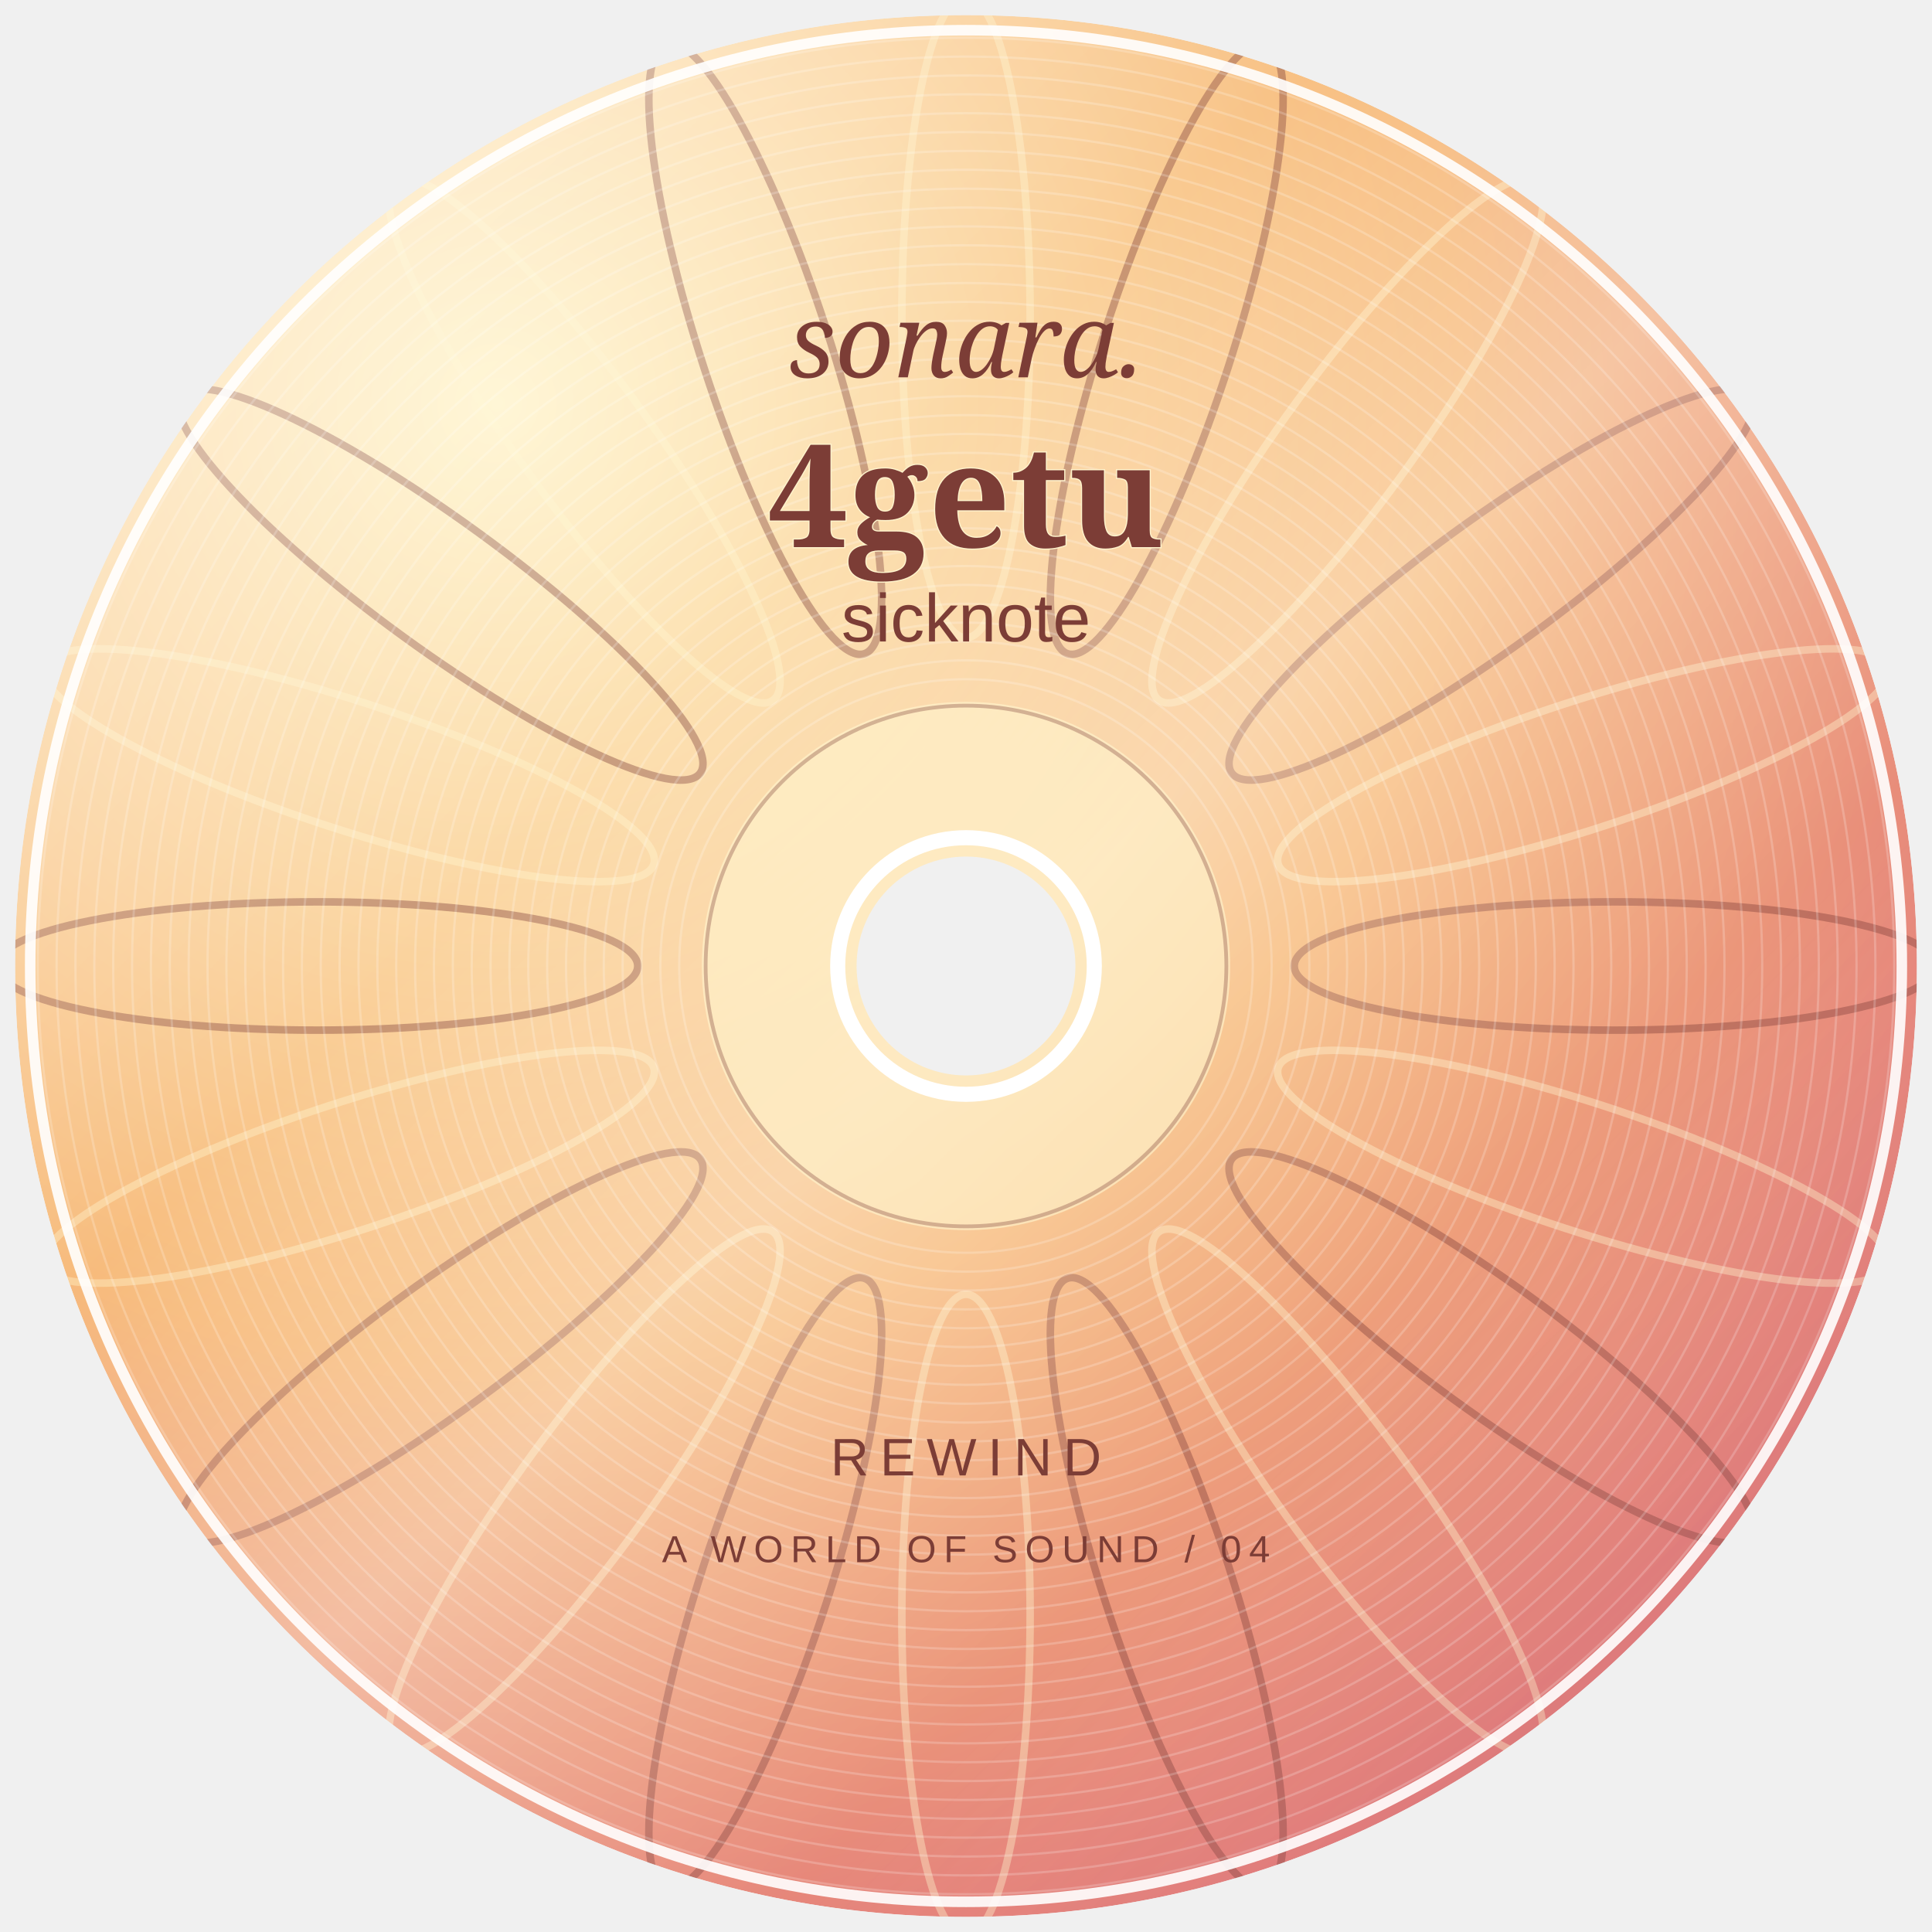
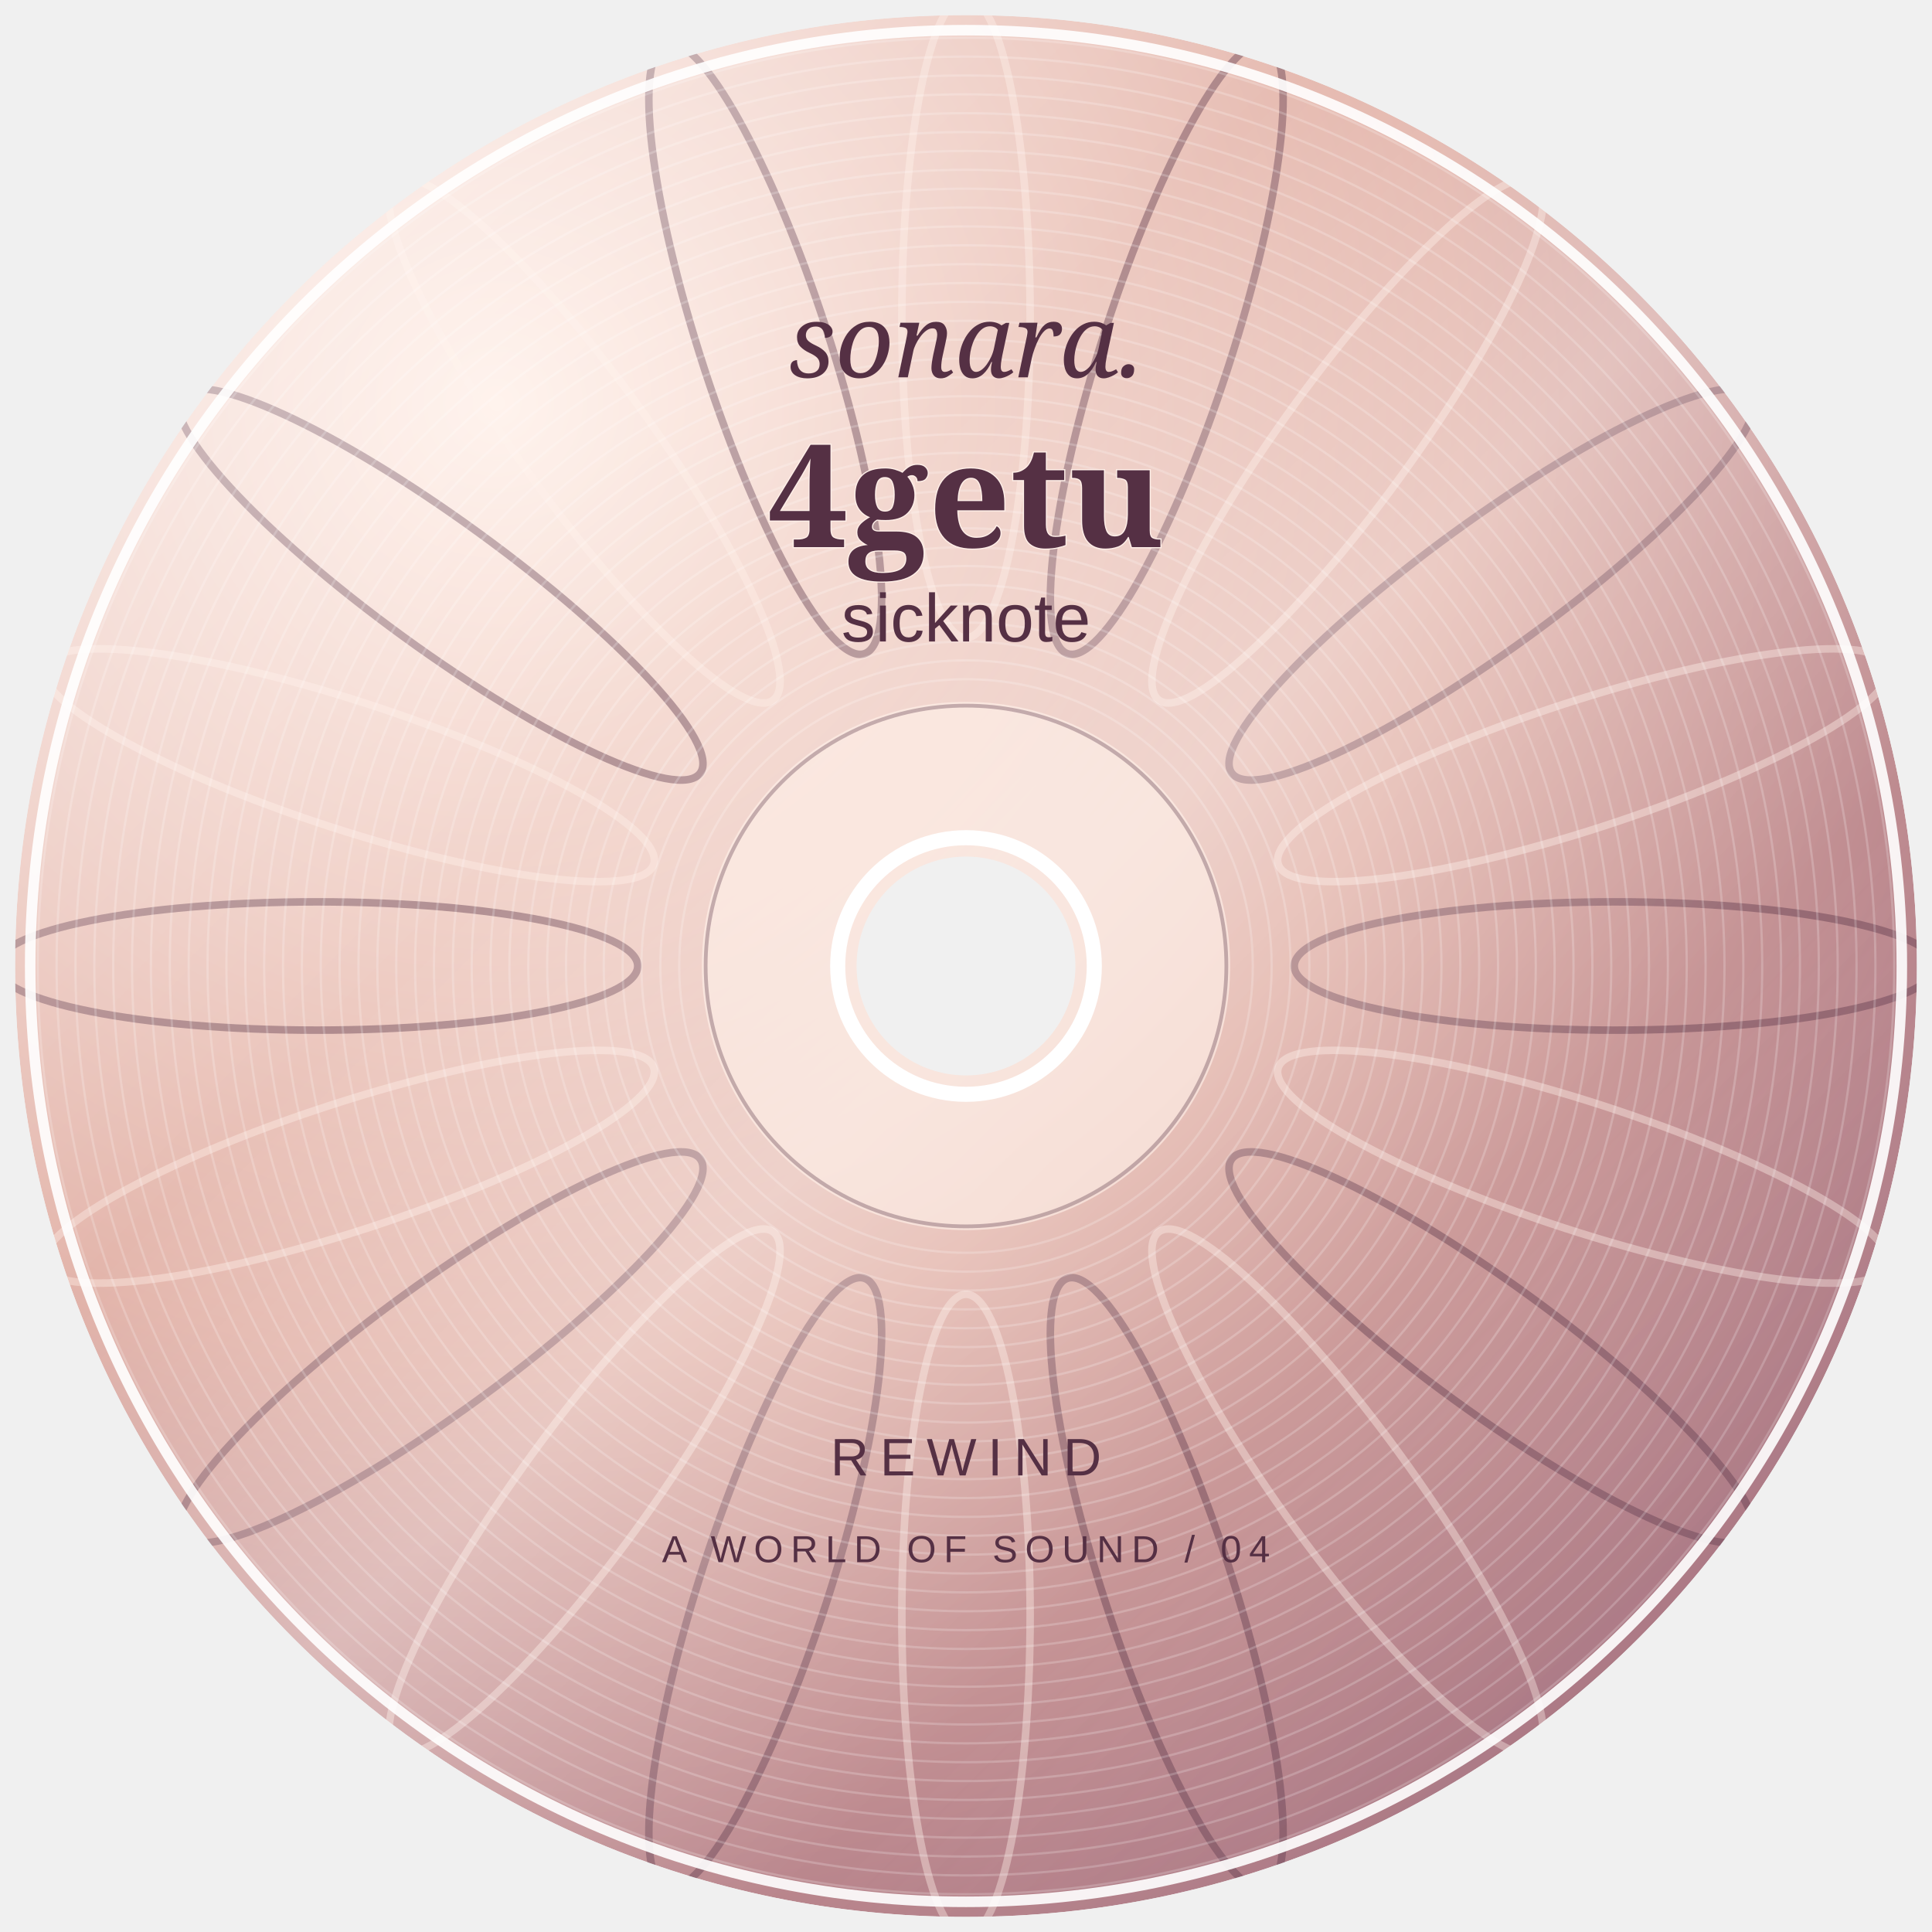
<svg xmlns="http://www.w3.org/2000/svg" width="512" height="512" viewBox="0 0 512 512">
  <defs>
    <radialGradient id="base" cx="25%" cy="20%" r="90%">
-       <stop stop-color="#fff4cd" />
-       <stop offset=".57" stop-color="#f7bb7c" />
-       <stop offset="1" stop-color="#e17779" />
+       <stop stop-color="#fff0e9" />
+       <stop offset=".57" stop-color="#e3b5ab" />
+       <stop offset="1" stop-color="#ac7783" />
    </radialGradient>
    <linearGradient id="shine" x1="0" y1="0" x2="1" y2="1">
      <stop stop-color="white" stop-opacity=".5" />
      <stop offset=".35" stop-color="white" stop-opacity="0" />
      <stop offset=".51" stop-color="white" stop-opacity=".30" />
      <stop offset=".7" stop-color="white" stop-opacity="0" />
-       <stop offset="1" stop-color="#7c3d36" stop-opacity=".16" />
+       <stop offset="1" stop-color="#553044" stop-opacity=".16" />
    </linearGradient>
    <mask id="cut">
      <circle cx="256" cy="256" r="252" fill="white" />
      <circle cx="256" cy="256" r="29" fill="black" />
    </mask>
    <filter id="mist">
      <feGaussianBlur stdDeviation="23" />
    </filter>
  </defs>
  <g mask="url(#cut)">
    <circle cx="256" cy="256" r="252" fill="url(#base)" />
-     <ellipse cx="428.0" cy="256.0" rx="17" ry="85" transform="rotate(90 428.0 256.0)" fill="none" stroke="#7c3d36" stroke-width="2" opacity=".4" />
-     <ellipse cx="419.6" cy="309.2" rx="17" ry="85" transform="rotate(108 419.6 309.2)" fill="none" stroke="#fff4cd" stroke-width="2" opacity=".4" />
-     <ellipse cx="395.2" cy="357.1" rx="17" ry="85" transform="rotate(126 395.2 357.1)" fill="none" stroke="#7c3d36" stroke-width="2" opacity=".4" />
-     <ellipse cx="357.1" cy="395.2" rx="17" ry="85" transform="rotate(144 357.1 395.2)" fill="none" stroke="#fff4cd" stroke-width="2" opacity=".4" />
-     <ellipse cx="309.2" cy="419.6" rx="17" ry="85" transform="rotate(162 309.2 419.6)" fill="none" stroke="#7c3d36" stroke-width="2" opacity=".4" />
-     <ellipse cx="256.0" cy="428.0" rx="17" ry="85" transform="rotate(180 256.0 428.0)" fill="none" stroke="#fff4cd" stroke-width="2" opacity=".4" />
-     <ellipse cx="202.8" cy="419.6" rx="17" ry="85" transform="rotate(198 202.8 419.6)" fill="none" stroke="#7c3d36" stroke-width="2" opacity=".4" />
-     <ellipse cx="154.9" cy="395.2" rx="17" ry="85" transform="rotate(216 154.9 395.2)" fill="none" stroke="#fff4cd" stroke-width="2" opacity=".4" />
-     <ellipse cx="116.8" cy="357.1" rx="17" ry="85" transform="rotate(234 116.8 357.1)" fill="none" stroke="#7c3d36" stroke-width="2" opacity=".4" />
-     <ellipse cx="92.4" cy="309.2" rx="17" ry="85" transform="rotate(252 92.4 309.2)" fill="none" stroke="#fff4cd" stroke-width="2" opacity=".4" />
-     <ellipse cx="84.0" cy="256.0" rx="17" ry="85" transform="rotate(270 84.0 256.0)" fill="none" stroke="#7c3d36" stroke-width="2" opacity=".4" />
-     <ellipse cx="92.4" cy="202.8" rx="17" ry="85" transform="rotate(288 92.4 202.8)" fill="none" stroke="#fff4cd" stroke-width="2" opacity=".4" />
-     <ellipse cx="116.8" cy="154.9" rx="17" ry="85" transform="rotate(306 116.8 154.9)" fill="none" stroke="#7c3d36" stroke-width="2" opacity=".4" />
-     <ellipse cx="154.9" cy="116.8" rx="17" ry="85" transform="rotate(324 154.9 116.8)" fill="none" stroke="#fff4cd" stroke-width="2" opacity=".4" />
-     <ellipse cx="202.8" cy="92.4" rx="17" ry="85" transform="rotate(342 202.8 92.4)" fill="none" stroke="#7c3d36" stroke-width="2" opacity=".4" />
-     <ellipse cx="256.0" cy="84.0" rx="17" ry="85" transform="rotate(360 256.0 84.0)" fill="none" stroke="#fff4cd" stroke-width="2" opacity=".4" />
-     <ellipse cx="309.2" cy="92.4" rx="17" ry="85" transform="rotate(378 309.2 92.4)" fill="none" stroke="#7c3d36" stroke-width="2" opacity=".4" />
-     <ellipse cx="357.1" cy="116.8" rx="17" ry="85" transform="rotate(396 357.1 116.8)" fill="none" stroke="#fff4cd" stroke-width="2" opacity=".4" />
-     <ellipse cx="395.2" cy="154.9" rx="17" ry="85" transform="rotate(414 395.2 154.9)" fill="none" stroke="#7c3d36" stroke-width="2" opacity=".4" />
-     <ellipse cx="419.6" cy="202.8" rx="17" ry="85" transform="rotate(432 419.6 202.8)" fill="none" stroke="#fff4cd" stroke-width="2" opacity=".4" />
+     <ellipse cx="428.0" cy="256.0" rx="17" ry="85" transform="rotate(90 428.0 256.0)" fill="none" stroke="#553044" stroke-width="2" opacity=".4" />
+     <ellipse cx="419.6" cy="309.2" rx="17" ry="85" transform="rotate(108 419.6 309.2)" fill="none" stroke="#fff0e9" stroke-width="2" opacity=".4" />
+     <ellipse cx="395.2" cy="357.1" rx="17" ry="85" transform="rotate(126 395.2 357.1)" fill="none" stroke="#553044" stroke-width="2" opacity=".4" />
+     <ellipse cx="357.1" cy="395.2" rx="17" ry="85" transform="rotate(144 357.1 395.2)" fill="none" stroke="#fff0e9" stroke-width="2" opacity=".4" />
+     <ellipse cx="309.2" cy="419.6" rx="17" ry="85" transform="rotate(162 309.2 419.6)" fill="none" stroke="#553044" stroke-width="2" opacity=".4" />
+     <ellipse cx="256.0" cy="428.0" rx="17" ry="85" transform="rotate(180 256.0 428.0)" fill="none" stroke="#fff0e9" stroke-width="2" opacity=".4" />
+     <ellipse cx="202.8" cy="419.6" rx="17" ry="85" transform="rotate(198 202.8 419.6)" fill="none" stroke="#553044" stroke-width="2" opacity=".4" />
+     <ellipse cx="154.9" cy="395.2" rx="17" ry="85" transform="rotate(216 154.9 395.2)" fill="none" stroke="#fff0e9" stroke-width="2" opacity=".4" />
+     <ellipse cx="116.8" cy="357.1" rx="17" ry="85" transform="rotate(234 116.8 357.1)" fill="none" stroke="#553044" stroke-width="2" opacity=".4" />
+     <ellipse cx="92.4" cy="309.2" rx="17" ry="85" transform="rotate(252 92.4 309.2)" fill="none" stroke="#fff0e9" stroke-width="2" opacity=".4" />
+     <ellipse cx="84.0" cy="256.0" rx="17" ry="85" transform="rotate(270 84.0 256.0)" fill="none" stroke="#553044" stroke-width="2" opacity=".4" />
+     <ellipse cx="92.4" cy="202.8" rx="17" ry="85" transform="rotate(288 92.4 202.8)" fill="none" stroke="#fff0e9" stroke-width="2" opacity=".4" />
+     <ellipse cx="116.8" cy="154.9" rx="17" ry="85" transform="rotate(306 116.8 154.9)" fill="none" stroke="#553044" stroke-width="2" opacity=".4" />
+     <ellipse cx="154.9" cy="116.8" rx="17" ry="85" transform="rotate(324 154.9 116.8)" fill="none" stroke="#fff0e9" stroke-width="2" opacity=".4" />
+     <ellipse cx="202.8" cy="92.4" rx="17" ry="85" transform="rotate(342 202.8 92.4)" fill="none" stroke="#553044" stroke-width="2" opacity=".4" />
+     <ellipse cx="256.0" cy="84.0" rx="17" ry="85" transform="rotate(360 256.0 84.0)" fill="none" stroke="#fff0e9" stroke-width="2" opacity=".4" />
+     <ellipse cx="309.2" cy="92.4" rx="17" ry="85" transform="rotate(378 309.2 92.4)" fill="none" stroke="#553044" stroke-width="2" opacity=".4" />
+     <ellipse cx="357.1" cy="116.8" rx="17" ry="85" transform="rotate(396 357.1 116.8)" fill="none" stroke="#fff0e9" stroke-width="2" opacity=".4" />
+     <ellipse cx="395.2" cy="154.9" rx="17" ry="85" transform="rotate(414 395.2 154.9)" fill="none" stroke="#553044" stroke-width="2" opacity=".4" />
+     <ellipse cx="419.6" cy="202.8" rx="17" ry="85" transform="rotate(432 419.6 202.8)" fill="none" stroke="#fff0e9" stroke-width="2" opacity=".4" />
    <circle cx="256" cy="256" r="76" fill="none" stroke="white" stroke-width=".6" opacity=".2" />
    <circle cx="256" cy="256" r="81" fill="none" stroke="white" stroke-width=".6" opacity=".2" />
    <circle cx="256" cy="256" r="86" fill="none" stroke="white" stroke-width=".6" opacity=".2" />
    <circle cx="256" cy="256" r="91" fill="none" stroke="white" stroke-width=".6" opacity=".2" />
    <circle cx="256" cy="256" r="96" fill="none" stroke="white" stroke-width=".6" opacity=".2" />
    <circle cx="256" cy="256" r="101" fill="none" stroke="white" stroke-width=".6" opacity=".2" />
    <circle cx="256" cy="256" r="106" fill="none" stroke="white" stroke-width=".6" opacity=".2" />
    <circle cx="256" cy="256" r="111" fill="none" stroke="white" stroke-width=".6" opacity=".2" />
    <circle cx="256" cy="256" r="116" fill="none" stroke="white" stroke-width=".6" opacity=".2" />
    <circle cx="256" cy="256" r="121" fill="none" stroke="white" stroke-width=".6" opacity=".2" />
    <circle cx="256" cy="256" r="126" fill="none" stroke="white" stroke-width=".6" opacity=".2" />
    <circle cx="256" cy="256" r="131" fill="none" stroke="white" stroke-width=".6" opacity=".2" />
    <circle cx="256" cy="256" r="136" fill="none" stroke="white" stroke-width=".6" opacity=".2" />
    <circle cx="256" cy="256" r="141" fill="none" stroke="white" stroke-width=".6" opacity=".2" />
    <circle cx="256" cy="256" r="146" fill="none" stroke="white" stroke-width=".6" opacity=".2" />
    <circle cx="256" cy="256" r="151" fill="none" stroke="white" stroke-width=".6" opacity=".2" />
    <circle cx="256" cy="256" r="156" fill="none" stroke="white" stroke-width=".6" opacity=".2" />
    <circle cx="256" cy="256" r="161" fill="none" stroke="white" stroke-width=".6" opacity=".2" />
    <circle cx="256" cy="256" r="166" fill="none" stroke="white" stroke-width=".6" opacity=".2" />
    <circle cx="256" cy="256" r="171" fill="none" stroke="white" stroke-width=".6" opacity=".2" />
    <circle cx="256" cy="256" r="176" fill="none" stroke="white" stroke-width=".6" opacity=".2" />
    <circle cx="256" cy="256" r="181" fill="none" stroke="white" stroke-width=".6" opacity=".2" />
    <circle cx="256" cy="256" r="186" fill="none" stroke="white" stroke-width=".6" opacity=".2" />
    <circle cx="256" cy="256" r="191" fill="none" stroke="white" stroke-width=".6" opacity=".2" />
    <circle cx="256" cy="256" r="196" fill="none" stroke="white" stroke-width=".6" opacity=".2" />
    <circle cx="256" cy="256" r="201" fill="none" stroke="white" stroke-width=".6" opacity=".2" />
    <circle cx="256" cy="256" r="206" fill="none" stroke="white" stroke-width=".6" opacity=".2" />
    <circle cx="256" cy="256" r="211" fill="none" stroke="white" stroke-width=".6" opacity=".2" />
    <circle cx="256" cy="256" r="216" fill="none" stroke="white" stroke-width=".6" opacity=".2" />
    <circle cx="256" cy="256" r="221" fill="none" stroke="white" stroke-width=".6" opacity=".2" />
    <circle cx="256" cy="256" r="226" fill="none" stroke="white" stroke-width=".6" opacity=".2" />
    <circle cx="256" cy="256" r="231" fill="none" stroke="white" stroke-width=".6" opacity=".2" />
    <circle cx="256" cy="256" r="236" fill="none" stroke="white" stroke-width=".6" opacity=".2" />
    <circle cx="256" cy="256" r="241" fill="none" stroke="white" stroke-width=".6" opacity=".2" />
    <circle cx="256" cy="256" r="246" fill="none" stroke="white" stroke-width=".6" opacity=".2" />
    <circle cx="256" cy="256" r="252" fill="url(#shine)" />
    <circle cx="256" cy="256" r="248" fill="none" stroke="white" stroke-width="2.8" opacity=".9" />
-     <circle cx="256" cy="256" r="70" fill="#fff4cd" opacity=".63" />
-     <circle cx="256" cy="256" r="69" fill="none" stroke="#7c3d36" opacity=".33" />
+     <circle cx="256" cy="256" r="70" fill="#fff0e9" opacity=".63" />
+     <circle cx="256" cy="256" r="69" fill="none" stroke="#553044" opacity=".33" />
    <circle cx="256" cy="256" r="34" fill="none" stroke="white" stroke-width="4" />
-     <text x="256" y="100" text-anchor="middle" font-family="Georgia,serif" font-style="italic" font-size="27" fill="#7c3d36">sonara.</text>
-     <text x="256" y="145" text-anchor="middle" font-family="Georgia,serif" font-size="38" font-weight="bold" fill="#7c3d36" stroke="#fff4cd" stroke-width=".6" paint-order="stroke">4getu</text>
-     <text x="256" y="170" text-anchor="middle" font-family="Arial,sans-serif" font-size="18" fill="#7c3d36">sicknote</text>
-     <text x="256" y="391" text-anchor="middle" font-family="Arial,sans-serif" font-size="14" letter-spacing="3" fill="#7c3d36">REWIND</text>
-     <text x="256" y="414" text-anchor="middle" font-family="Arial,sans-serif" font-size="10" letter-spacing="2" fill="#7c3d36">A WORLD OF SOUND / 04</text>
+     <text x="256" y="100" text-anchor="middle" font-family="Georgia,serif" font-style="italic" font-size="27" fill="#553044">sonara.</text>
+     <text x="256" y="145" text-anchor="middle" font-family="Georgia,serif" font-size="38" font-weight="bold" fill="#553044" stroke="#fff0e9" stroke-width=".6" paint-order="stroke">4getu</text>
+     <text x="256" y="170" text-anchor="middle" font-family="Arial,sans-serif" font-size="18" fill="#553044">sicknote</text>
+     <text x="256" y="391" text-anchor="middle" font-family="Arial,sans-serif" font-size="14" letter-spacing="3" fill="#553044">REWIND</text>
+     <text x="256" y="414" text-anchor="middle" font-family="Arial,sans-serif" font-size="10" letter-spacing="2" fill="#553044">A WORLD OF SOUND / 04</text>
  </g>
</svg>
